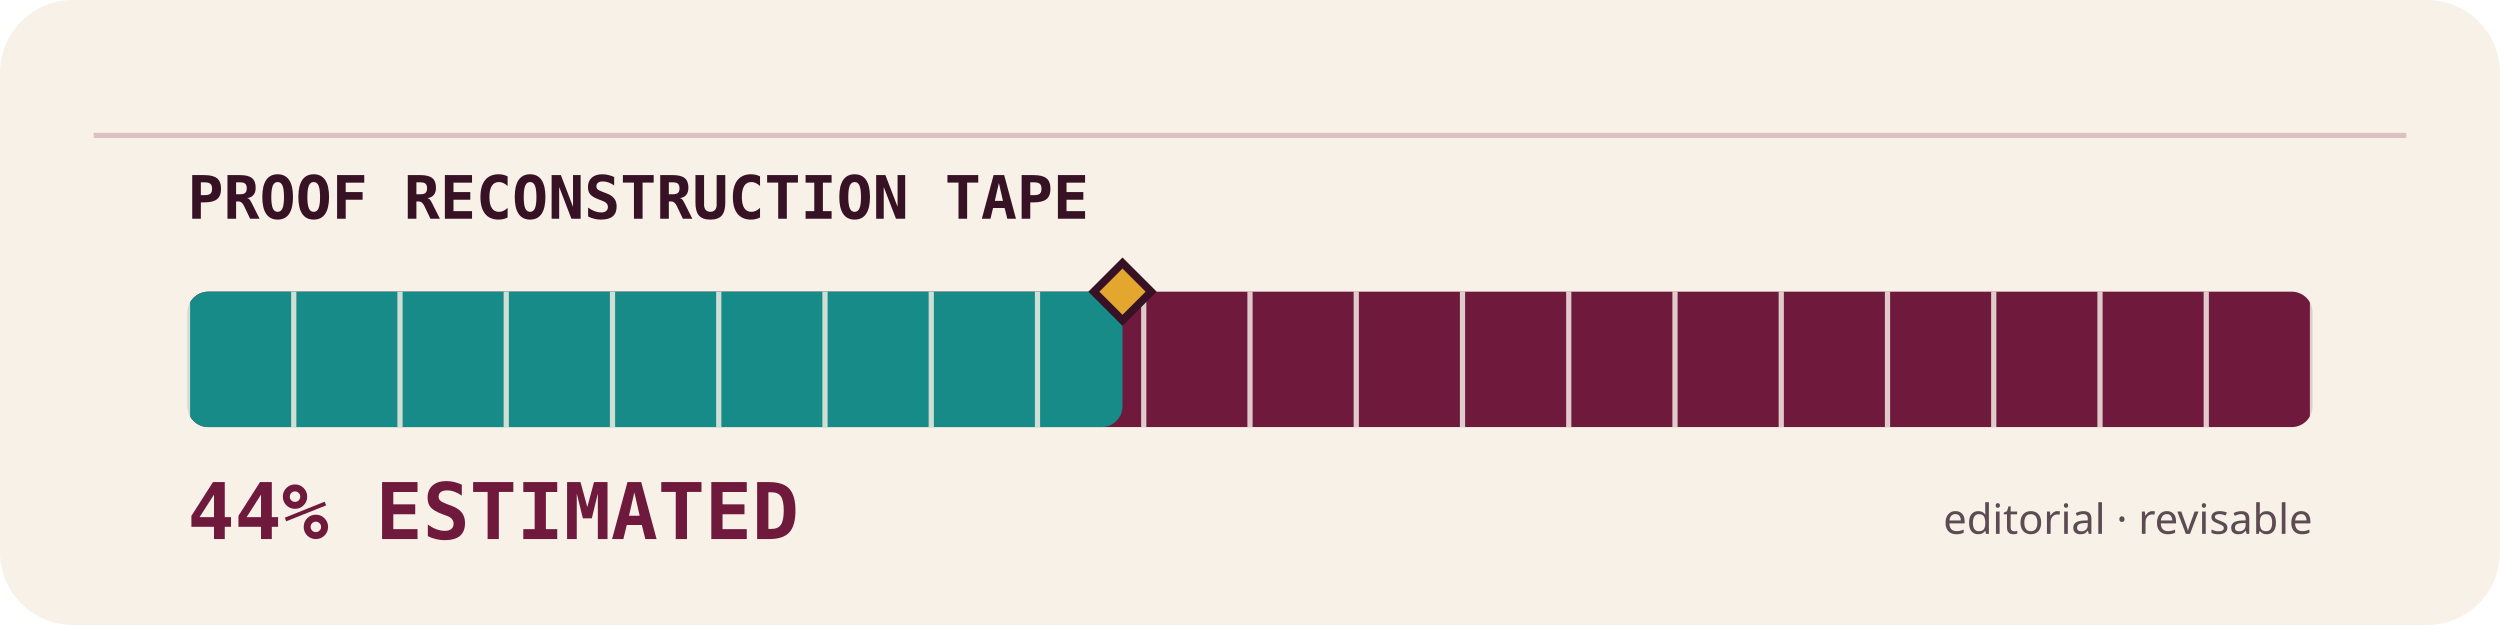
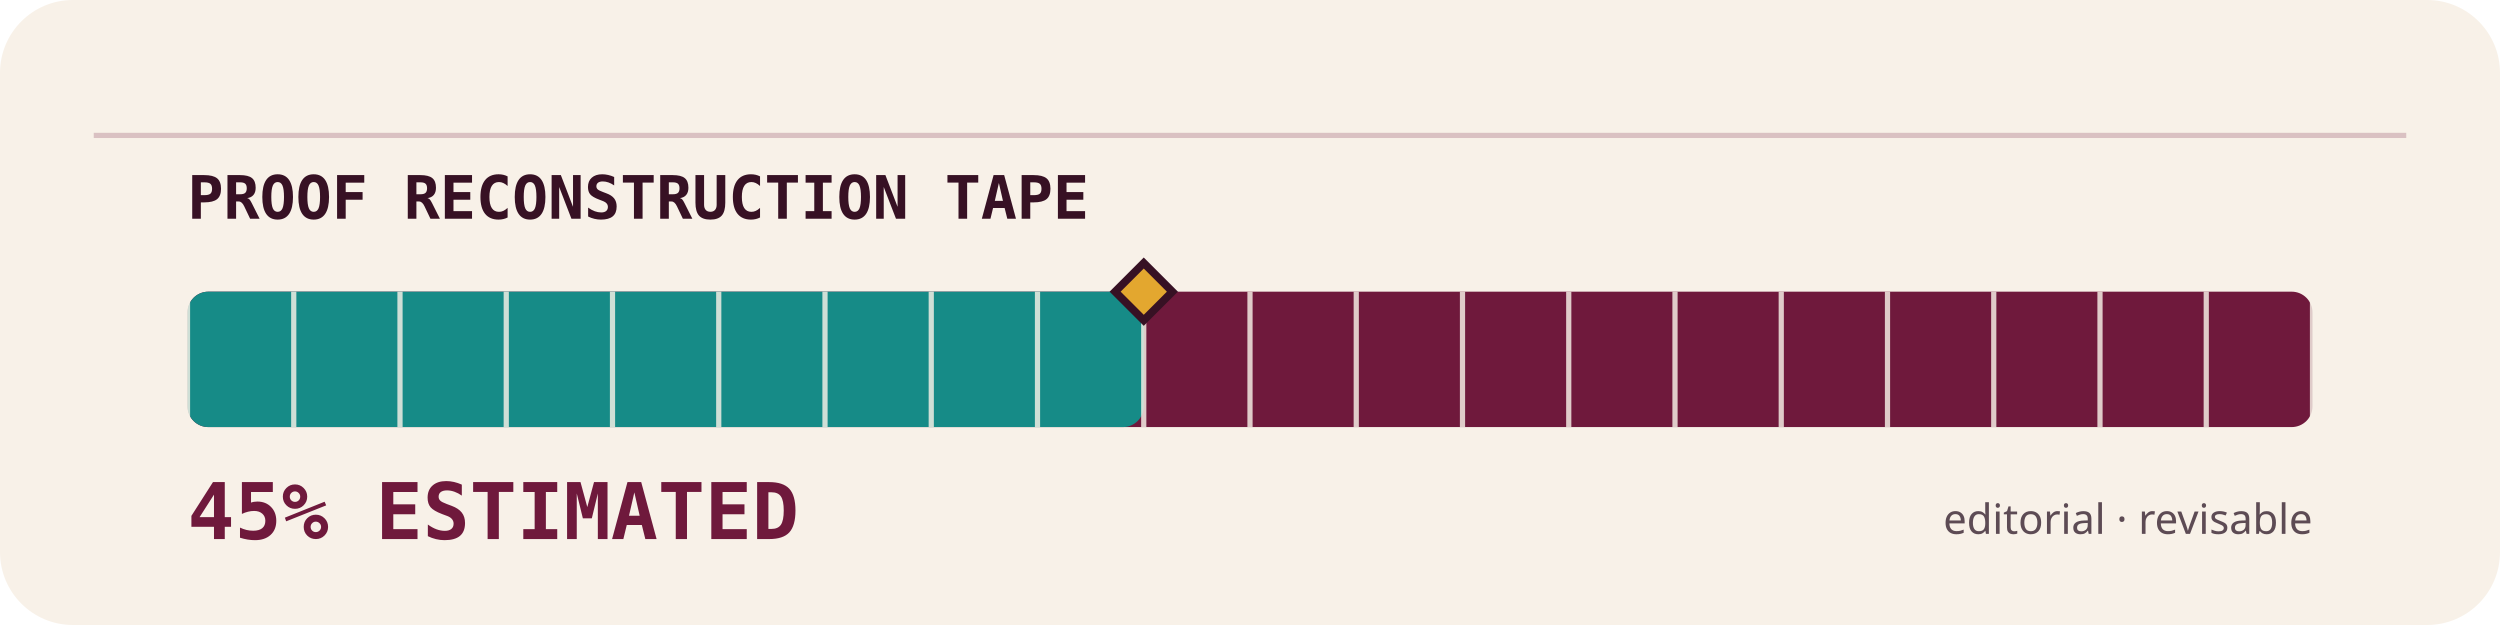
<svg xmlns="http://www.w3.org/2000/svg" viewBox="0 0 960 240" width="960" height="240" role="img" aria-labelledby="proof-progress-title proof-progress-desc">
  <rect width="960" height="240" rx="28" fill="#f8f1e8" />
  <path d="M36 52h888" stroke="#6f193c" stroke-width="2" opacity="0.22" />
  <text x="72" y="84" fill="#371124" font-family="ui-monospace, SFMono-Regular, Menlo, Consolas, monospace" font-size="23" font-weight="700">PROOF RECONSTRUCTION TAPE</text>
  <rect x="72" y="112" width="816" height="52" rx="8" fill="#6f193c" />
-   <rect x="72" y="112" width="359.04" height="52" rx="8" fill="#168b87" />
+   <rect x="72" y="112" width="367.2" height="52" rx="8" fill="#168b87" />
  <path d="M72 112v52" stroke="#f8f1e8" stroke-width="2" opacity="0.82" />
  <path d="M112.8 112v52" stroke="#f8f1e8" stroke-width="2" opacity="0.82" />
  <path d="M153.6 112v52" stroke="#f8f1e8" stroke-width="2" opacity="0.82" />
  <path d="M194.4 112v52" stroke="#f8f1e8" stroke-width="2" opacity="0.82" />
  <path d="M235.2 112v52" stroke="#f8f1e8" stroke-width="2" opacity="0.82" />
  <path d="M276 112v52" stroke="#f8f1e8" stroke-width="2" opacity="0.82" />
  <path d="M316.8 112v52" stroke="#f8f1e8" stroke-width="2" opacity="0.82" />
  <path d="M357.6 112v52" stroke="#f8f1e8" stroke-width="2" opacity="0.82" />
  <path d="M398.4 112v52" stroke="#f8f1e8" stroke-width="2" opacity="0.82" />
  <path d="M439.2 112v52" stroke="#f8f1e8" stroke-width="2" opacity="0.82" />
  <path d="M480 112v52" stroke="#f8f1e8" stroke-width="2" opacity="0.82" />
  <path d="M520.8 112v52" stroke="#f8f1e8" stroke-width="2" opacity="0.82" />
  <path d="M561.6 112v52" stroke="#f8f1e8" stroke-width="2" opacity="0.82" />
  <path d="M602.4 112v52" stroke="#f8f1e8" stroke-width="2" opacity="0.82" />
  <path d="M643.2 112v52" stroke="#f8f1e8" stroke-width="2" opacity="0.82" />
  <path d="M684 112v52" stroke="#f8f1e8" stroke-width="2" opacity="0.82" />
  <path d="M724.8 112v52" stroke="#f8f1e8" stroke-width="2" opacity="0.82" />
  <path d="M765.6 112v52" stroke="#f8f1e8" stroke-width="2" opacity="0.82" />
  <path d="M806.4 112v52" stroke="#f8f1e8" stroke-width="2" opacity="0.82" />
  <path d="M847.2 112v52" stroke="#f8f1e8" stroke-width="2" opacity="0.82" />
  <path d="M888 112v52" stroke="#f8f1e8" stroke-width="2" opacity="0.82" />
-   <path d="M431.04 101l11 11-11 11-11-11z" fill="#e3a72f" stroke="#371124" stroke-width="3" />
-   <text x="72" y="207" fill="#6f193c" font-family="ui-monospace, SFMono-Regular, Menlo, Consolas, monospace" font-size="30" font-weight="800">44% ESTIMATED</text>
+   <path d="M439.2 101l11 11-11 11-11-11z" fill="#e3a72f" stroke="#371124" stroke-width="3" />
+   <text x="72" y="207" fill="#6f193c" font-family="ui-monospace, SFMono-Regular, Menlo, Consolas, monospace" font-size="30" font-weight="800">45% ESTIMATED</text>
  <text x="888" y="205" text-anchor="end" fill="#5d4b54" font-family="system-ui, sans-serif" font-size="16">editorial · revisable</text>
</svg>
